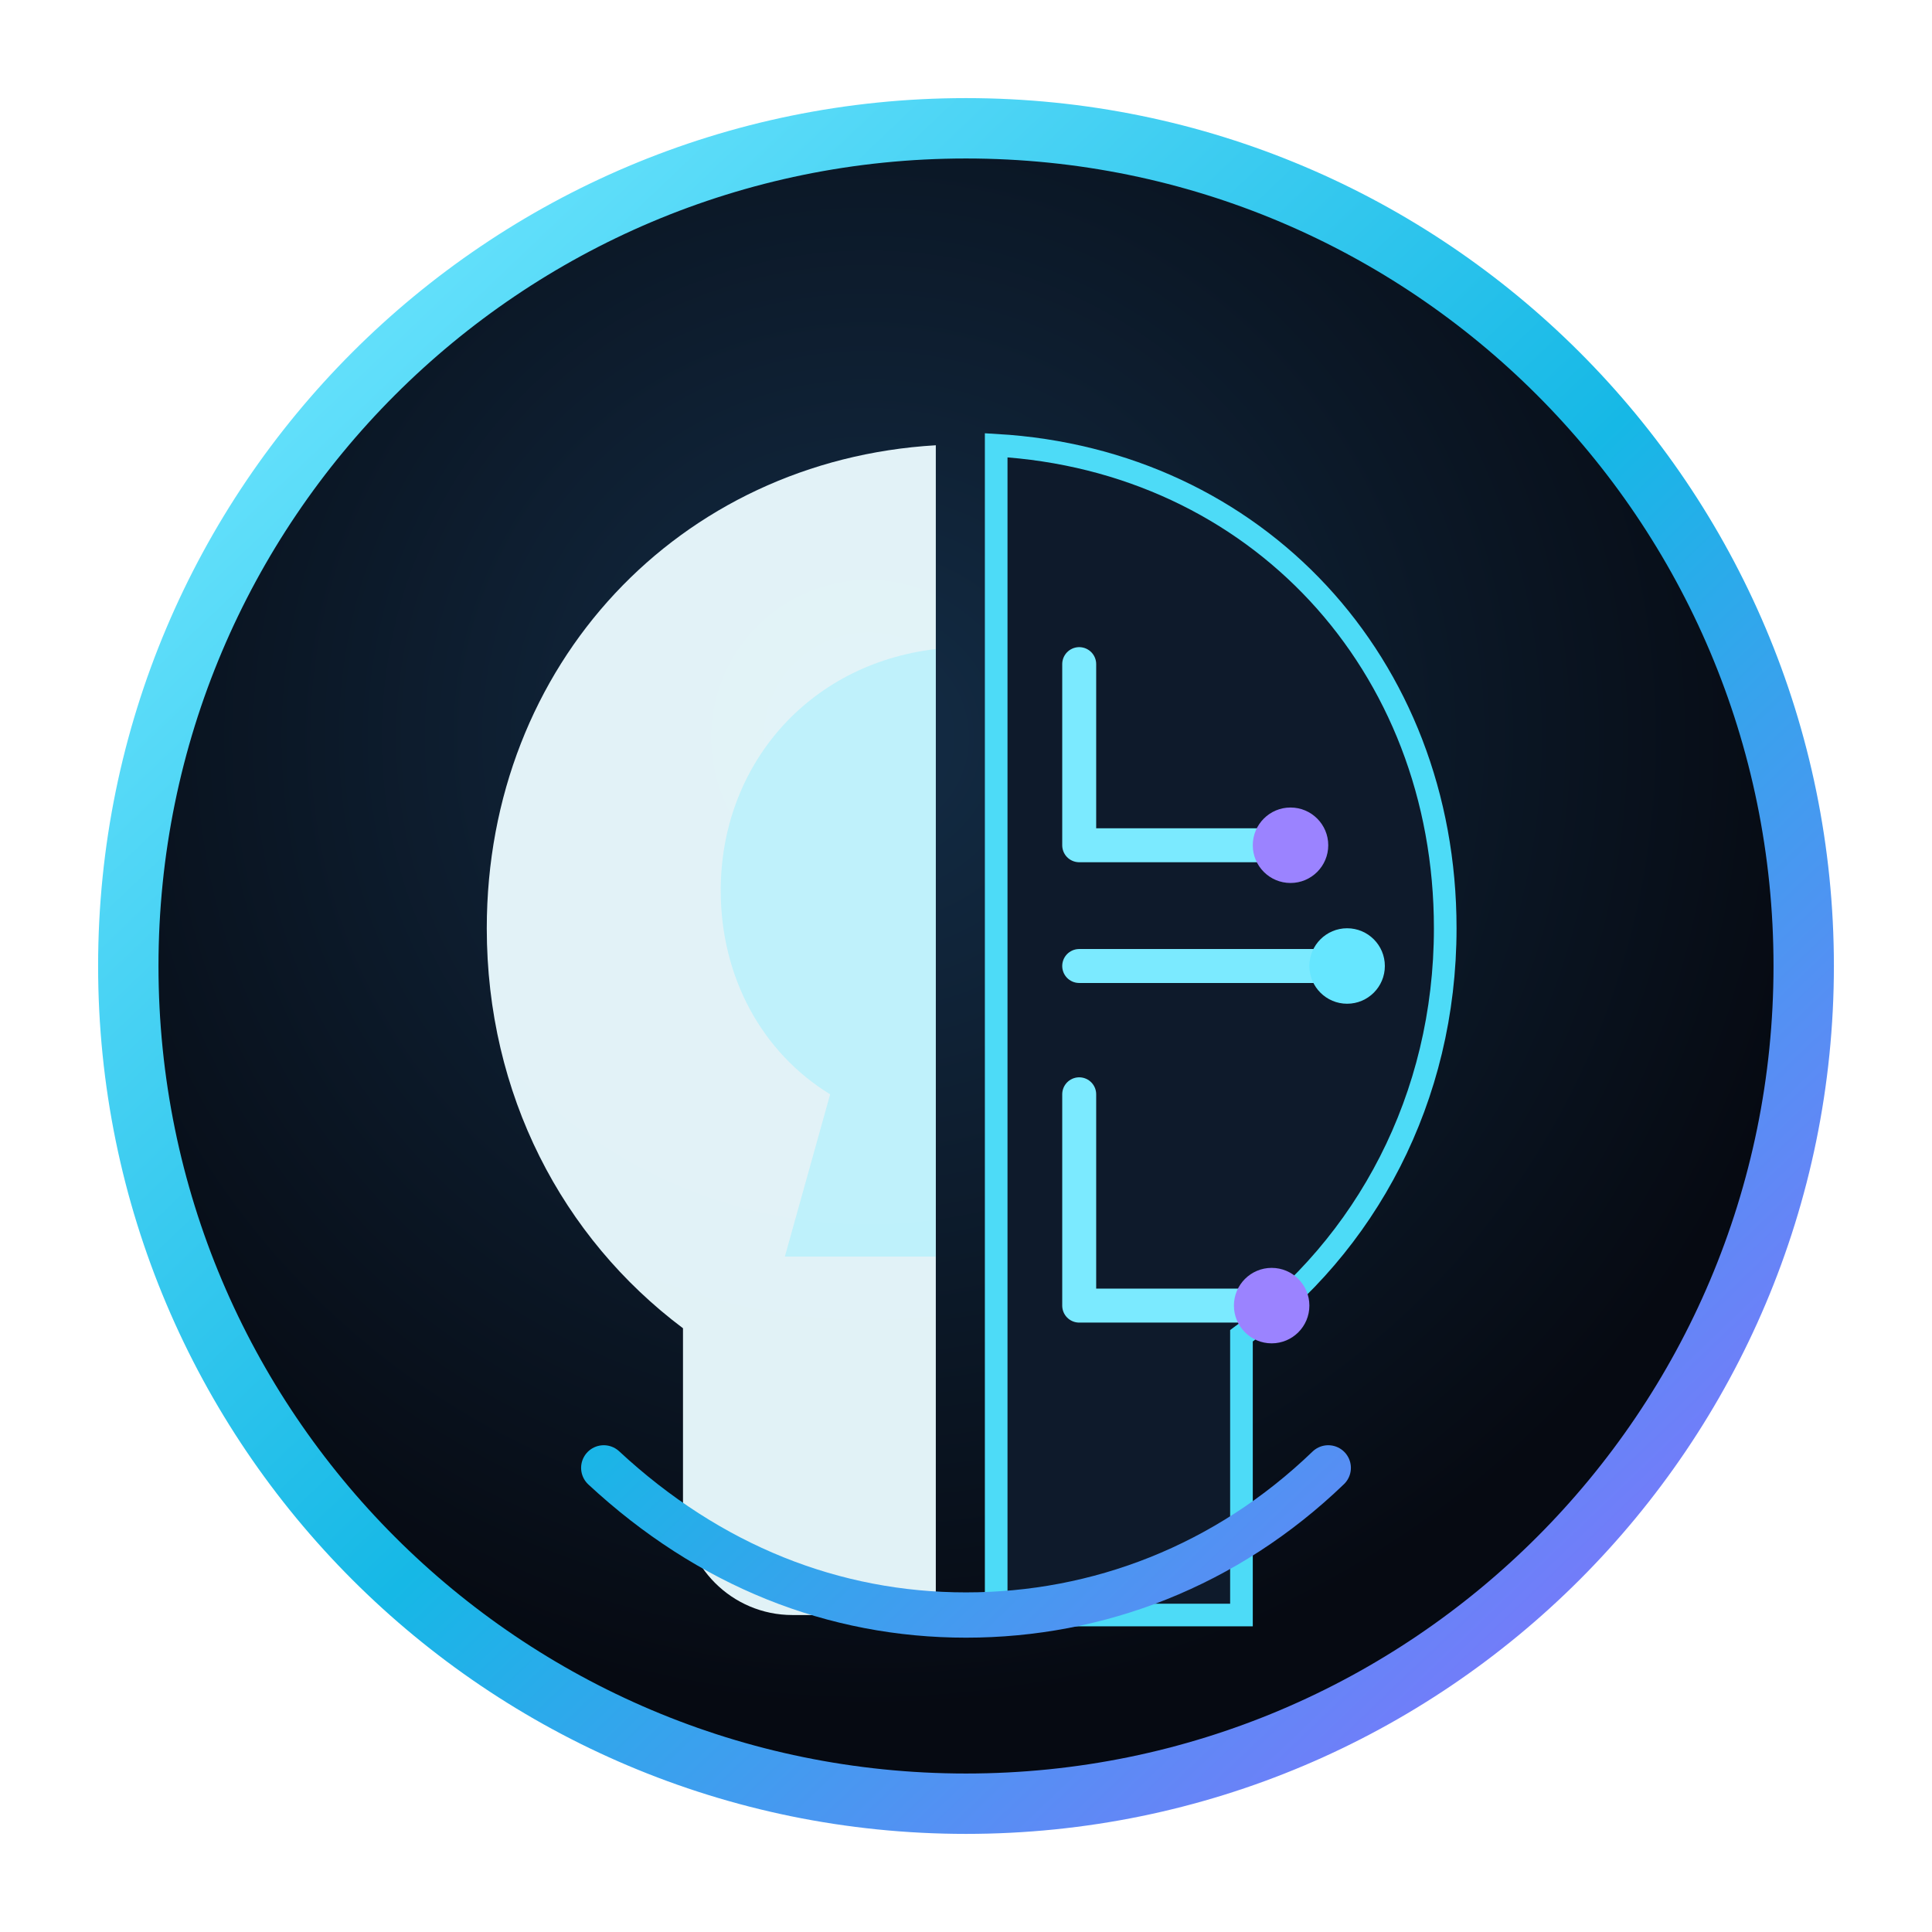
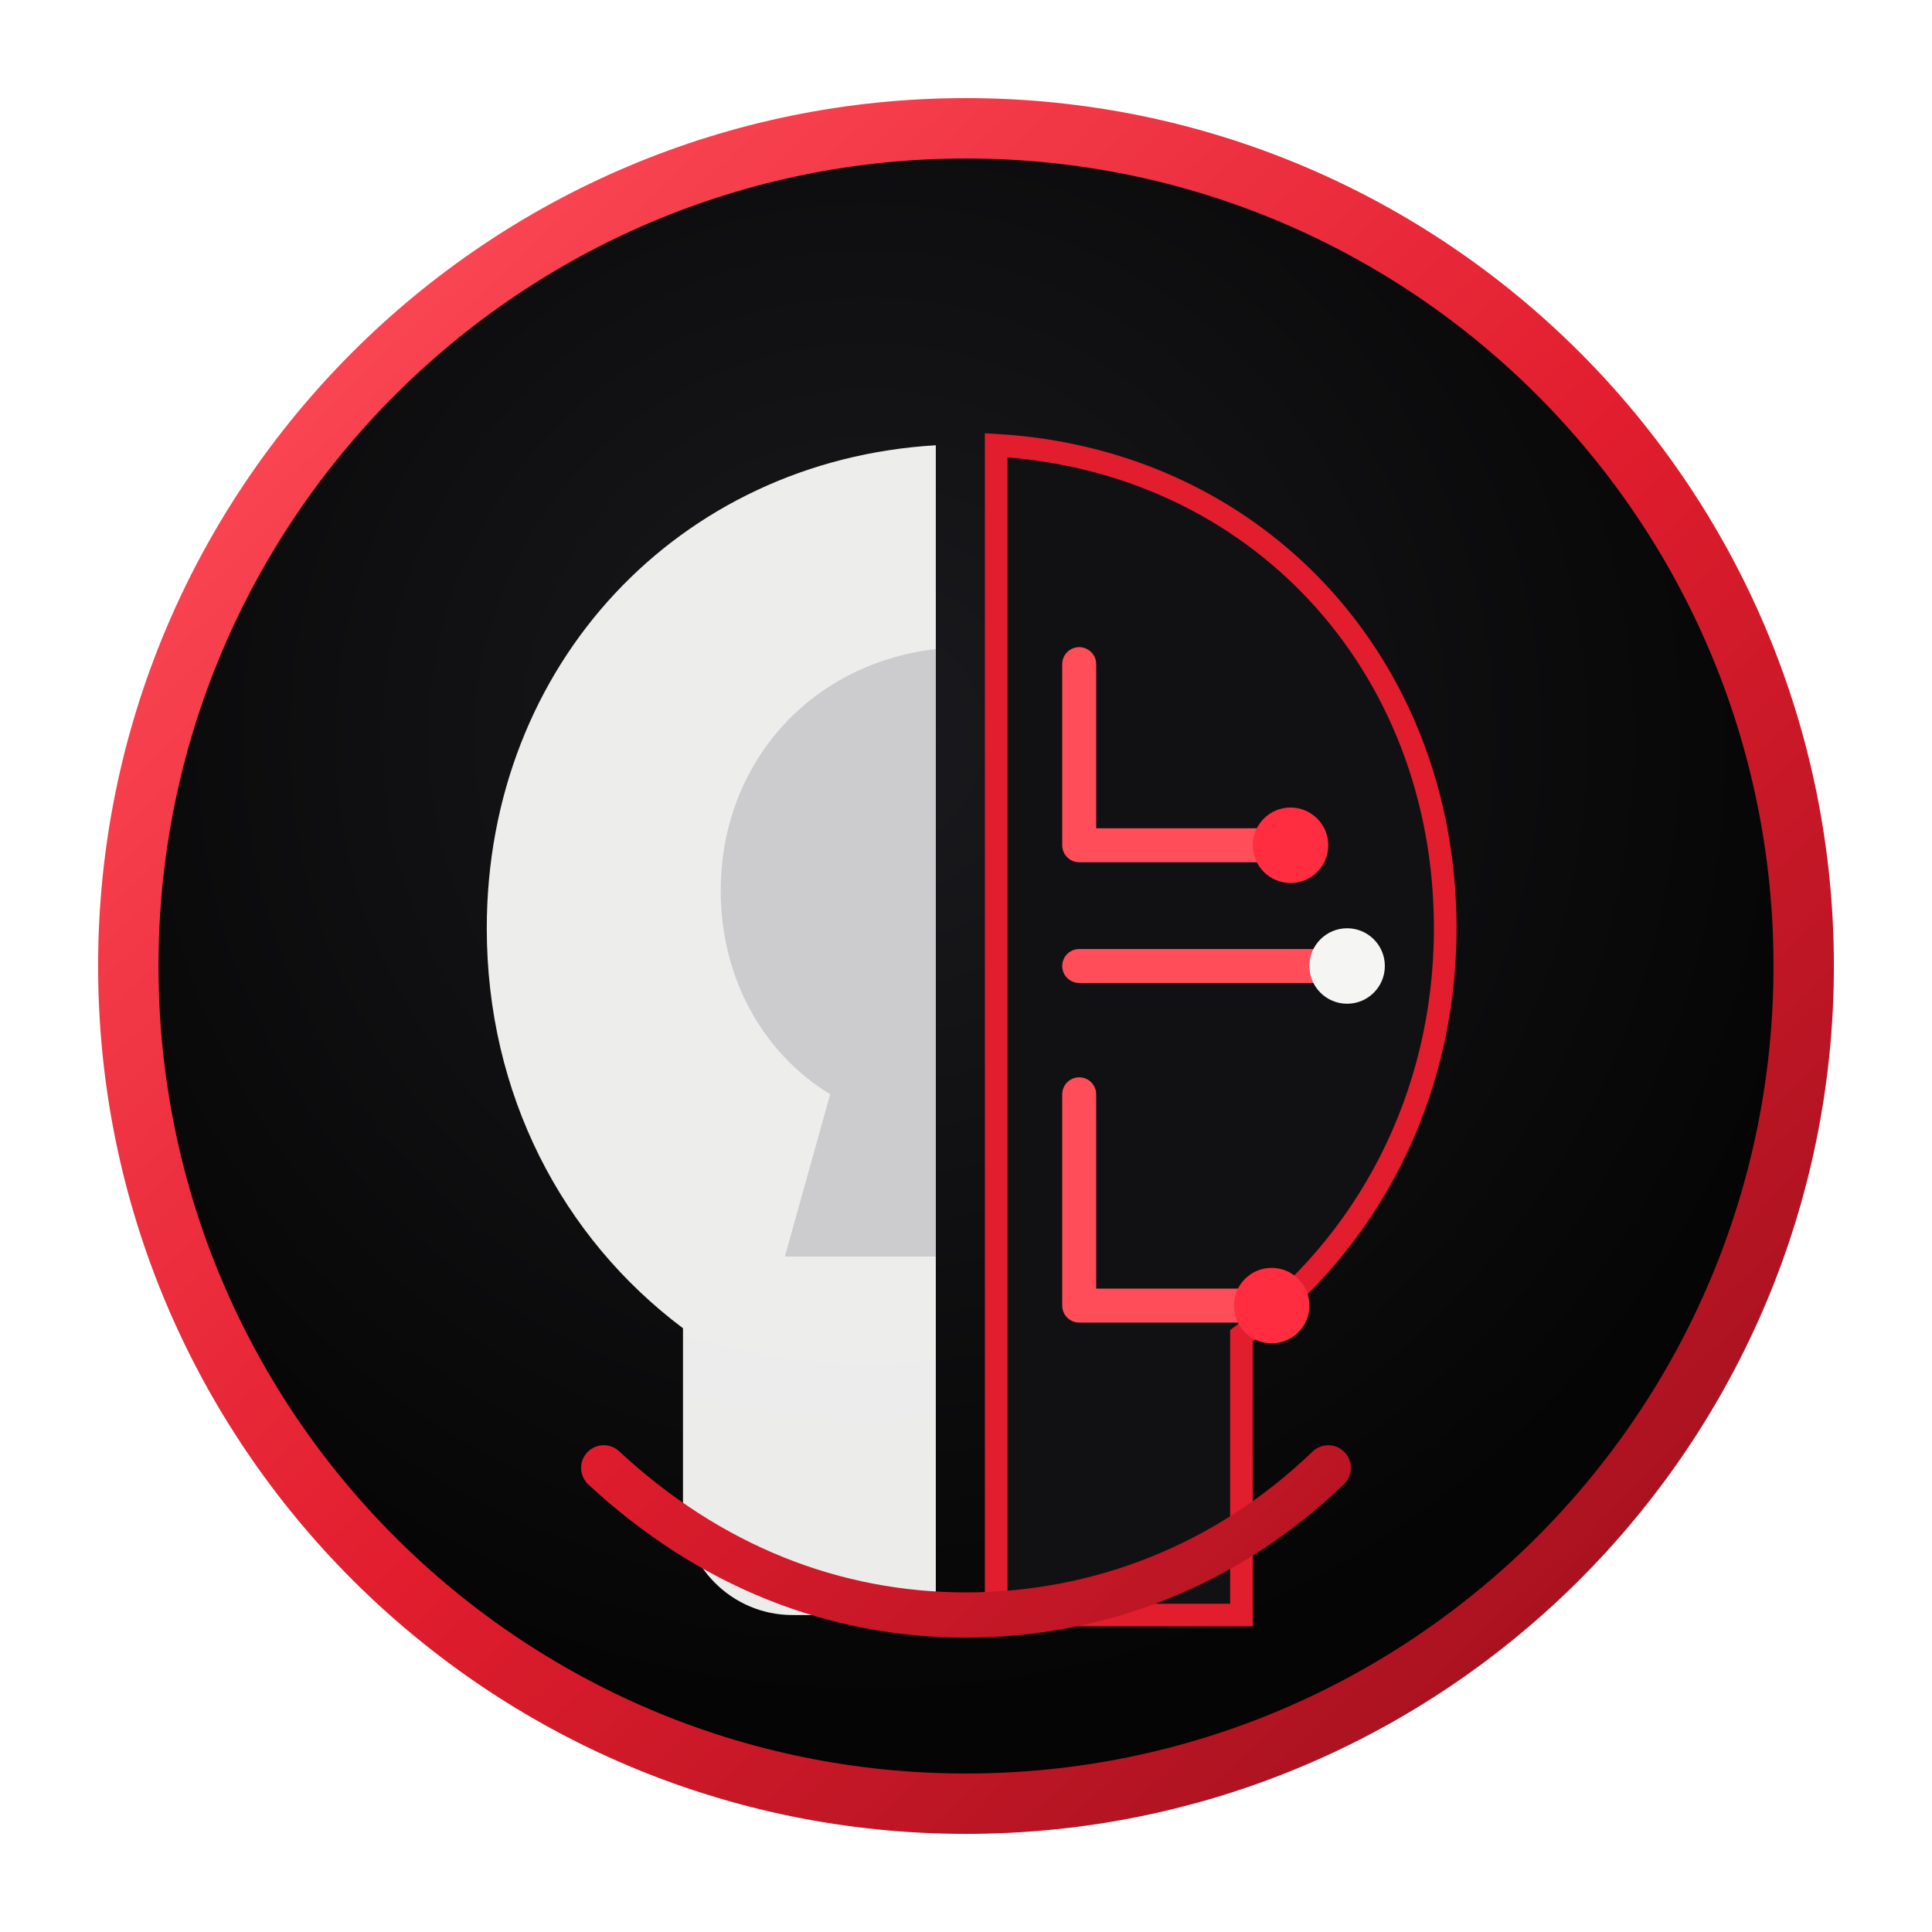
<svg xmlns="http://www.w3.org/2000/svg" viewBox="0 0 512 512" role="img" aria-labelledby="title description">
  <description id="description">A human and machine profile joined inside an orbital mark</description>
  <defs>
    <linearGradient id="ring" x1="62" y1="50" x2="458" y2="465" gradientUnits="userSpaceOnUse">
-       <stop stop-color="#72E8FF" />
-       <stop offset=".52" stop-color="#16B8E6" />
-       <stop offset="1" stop-color="#8C6CFF" />
+       <stop stop-color="#FF4D5A" />
+       <stop offset=".52" stop-color="#E11D2E" />
+       <stop offset="1" stop-color="#9B0F1C" />
    </linearGradient>
    <radialGradient id="core" cx="0" cy="0" r="1" gradientTransform="translate(230 195) rotate(52) scale(260)" gradientUnits="userSpaceOnUse">
-       <stop stop-color="#132C45" />
-       <stop offset="1" stop-color="#060A12" />
+       <stop stop-color="#1A1A1E" />
+       <stop offset="1" stop-color="#050505" />
    </radialGradient>
  </defs>
  <circle cx="256" cy="256" r="222" fill="url(#core)" stroke="url(#ring)" stroke-width="16" />
-   <path d="M248 118c-68 4-119 58-119 128 0 44 20 82 52 106v47c0 16 13 29 29 29h38V118Z" fill="#EAFBFF" fill-opacity=".96" />
-   <path d="M264 118c69 4 119 58 119 128 0 45-21 84-54 108v74h-65V118Z" fill="#0E1A2B" stroke="#4DDBF7" stroke-width="6" />
-   <path d="M248 172c-34 4-57 31-57 64 0 23 11 43 29 54l-12 43h40V172Z" fill="#92EFFF" fill-opacity=".44" />
-   <path d="M286 176v48h54M286 256h71M286 290v56h50" fill="none" stroke="#7BEAFF" stroke-width="9" stroke-linecap="round" stroke-linejoin="round" />
-   <circle cx="342" cy="224" r="10" fill="#9B83FF" />
-   <circle cx="357" cy="256" r="10" fill="#66E6FF" />
-   <circle cx="337" cy="346" r="10" fill="#9B83FF" />
+   <path d="M248 118c-68 4-119 58-119 128 0 44 20 82 52 106v47c0 16 13 29 29 29h38V118Z" fill="#F5F5F4" fill-opacity=".96" />
+   <path d="M264 118c69 4 119 58 119 128 0 45-21 84-54 108v74h-65V118Z" fill="#111114" stroke="#E11D2E" stroke-width="6" />
+   <path d="M248 172c-34 4-57 31-57 64 0 23 11 43 29 54l-12 43h40V172Z" fill="#A1A1AA" fill-opacity=".44" />
+   <path d="M286 176v48h54M286 256h71M286 290v56h50" fill="none" stroke="#FF4D5A" stroke-width="9" stroke-linecap="round" stroke-linejoin="round" />
+   <circle cx="342" cy="224" r="10" fill="#FF2D3F" />
+   <circle cx="357" cy="256" r="10" fill="#F5F5F4" />
+   <circle cx="337" cy="346" r="10" fill="#FF2D3F" />
  <path d="M160 389c28 26 61 39 96 39 35 0 69-13 96-39" fill="none" stroke="url(#ring)" stroke-width="12" stroke-linecap="round" />
</svg>
